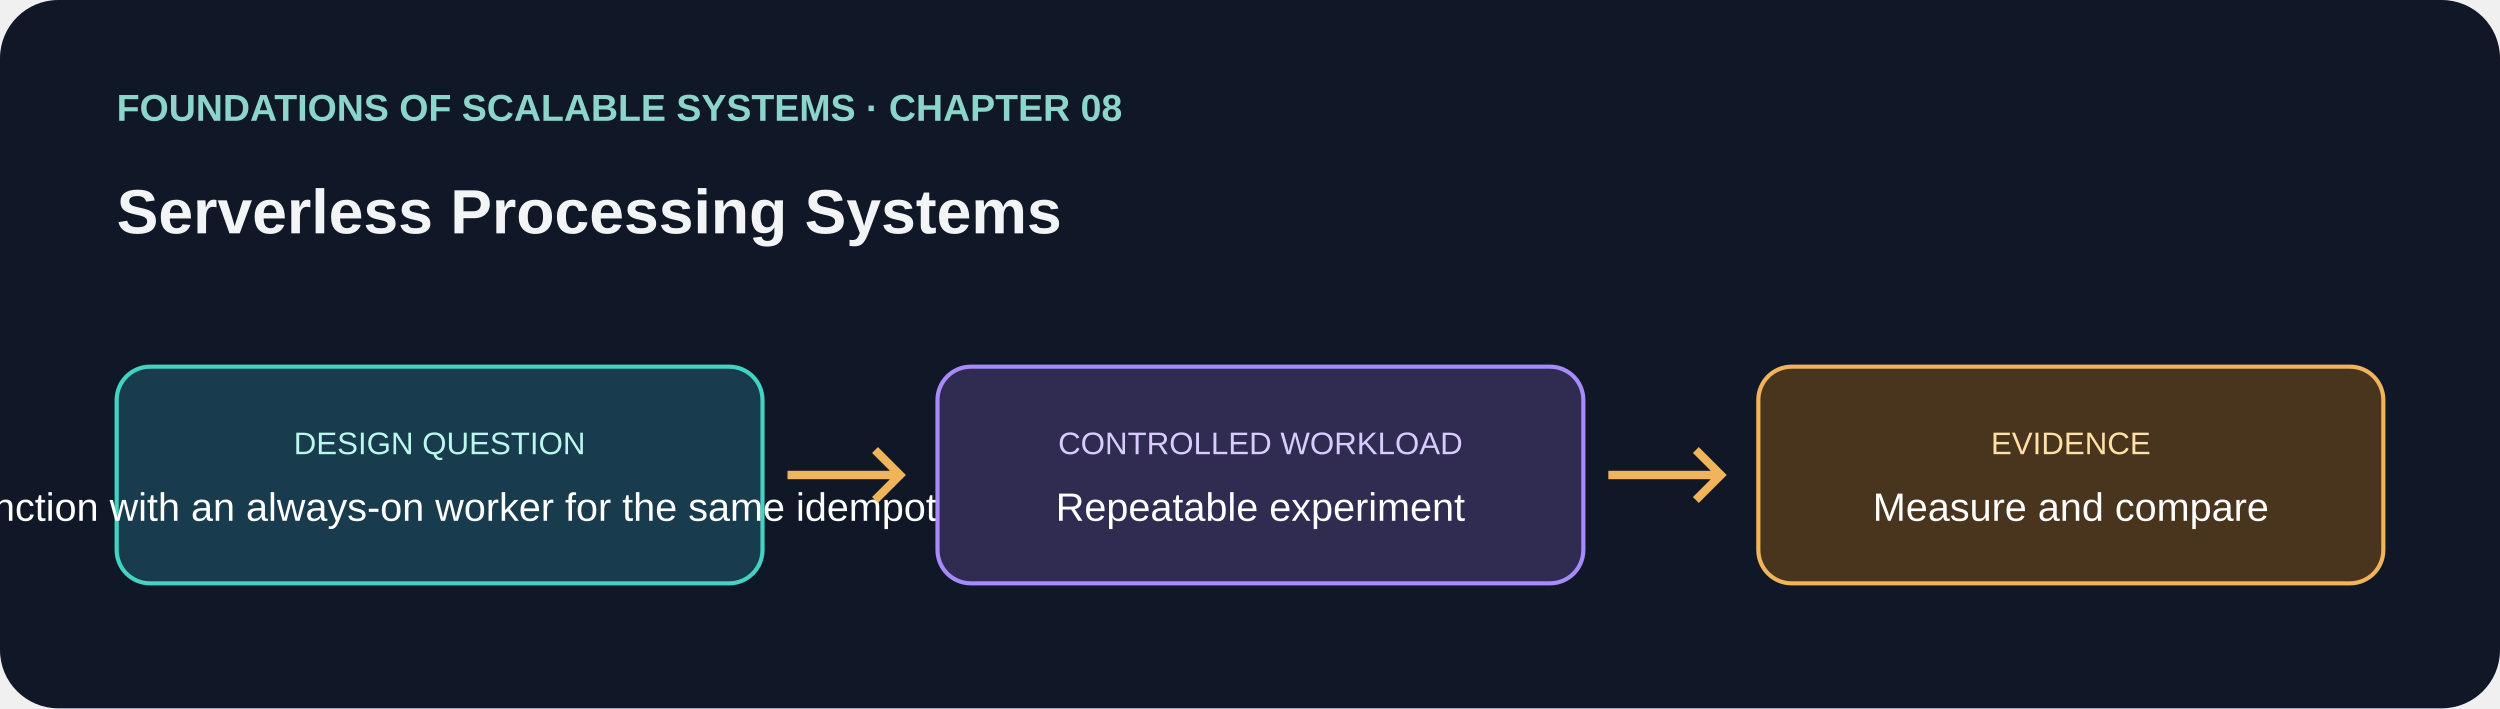
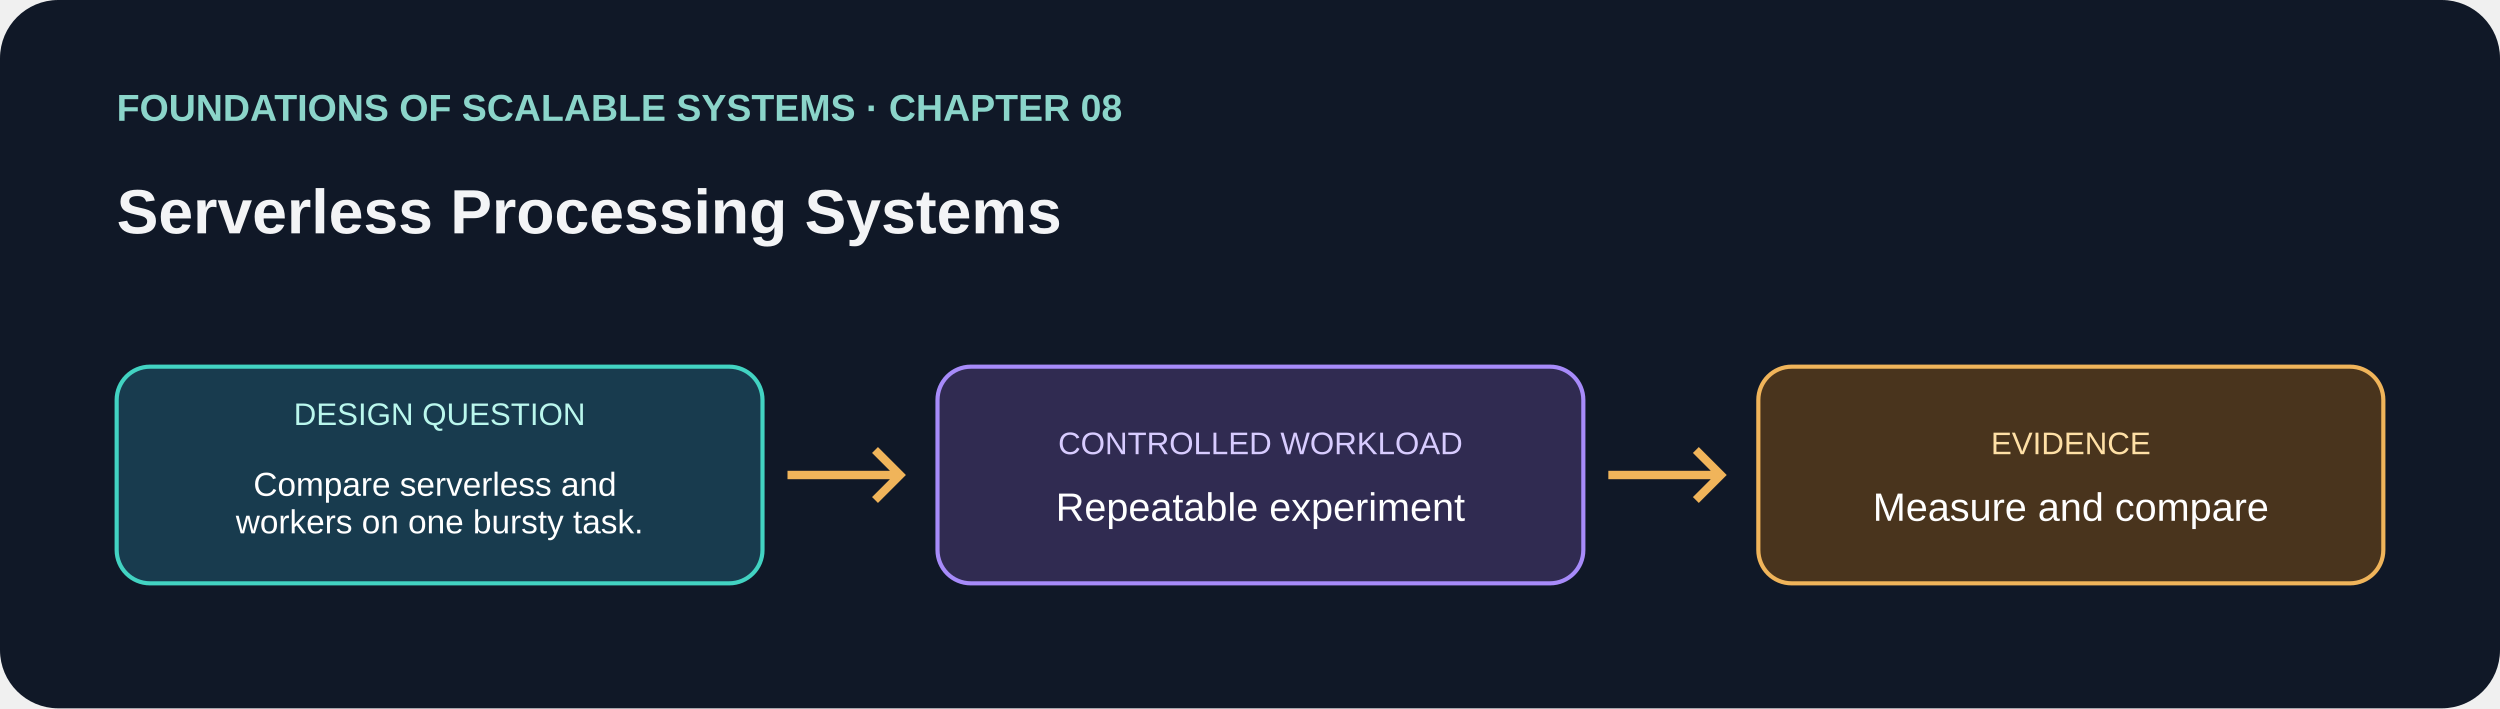
<svg xmlns="http://www.w3.org/2000/svg" width="1200" height="340" viewBox="0 0 1200 340" role="img" aria-labelledby="t d">
  <rect width="1200" height="340" rx="28" fill="#101827" />
  <text x="56" y="58" fill="#8bd5ca" font-family="Segoe UI,Arial,sans-serif" font-size="18" font-weight="700">FOUNDATIONS OF SCALABLE SYSTEMS · CHAPTER 08</text>
  <text x="56" y="112" fill="#f3f4f6" font-family="Segoe UI,Arial,sans-serif" font-size="30" font-weight="700">Serverless Processing Systems</text>
  <g font-family="Segoe UI,Arial,sans-serif" text-anchor="middle">
    <rect x="56" y="176" width="310" height="104" rx="16" fill="#183b4e" stroke="#42d3c2" stroke-width="2" />
-     <text x="211" y="218" fill="#baf7ed" font-size="15">DESIGN QUESTION</text>
-     <text x="211" y="250" fill="#ffffff" font-size="19">Compare a queue-triggered function with an always-on worker for the same idempotent task and arrival pattern.</text>
+     <text x="211" y="204" fill="#baf7ed" font-size="15">DESIGN QUESTION</text>
+     <text x="211" y="238" fill="#ffffff" font-size="16">
+       <tspan x="211" dy="0">Compare serverless and</tspan>
+       <tspan x="211" dy="18">workers on one bursty task.</tspan>
+     </text>
    <path d="M378 228h54m-12-12 12 12-12 12" fill="none" stroke="#f0b45a" stroke-width="4" />
    <rect x="450" y="176" width="310" height="104" rx="16" fill="#302b51" stroke="#a78bfa" stroke-width="2" />
    <text x="605" y="218" fill="#d8ccff" font-size="15">CONTROLLED WORKLOAD</text>
    <text x="605" y="250" fill="#ffffff" font-size="19">Repeatable experiment</text>
    <path d="M772 228h54m-12-12 12 12-12 12" fill="none" stroke="#f0b45a" stroke-width="4" />
    <rect x="844" y="176" width="300" height="104" rx="16" fill="#49341d" stroke="#f0b45a" stroke-width="2" />
    <text x="994" y="218" fill="#ffe0a6" font-size="15">EVIDENCE</text>
    <text x="994" y="250" fill="#ffffff" font-size="19">Measure and compare</text>
  </g>
</svg>
